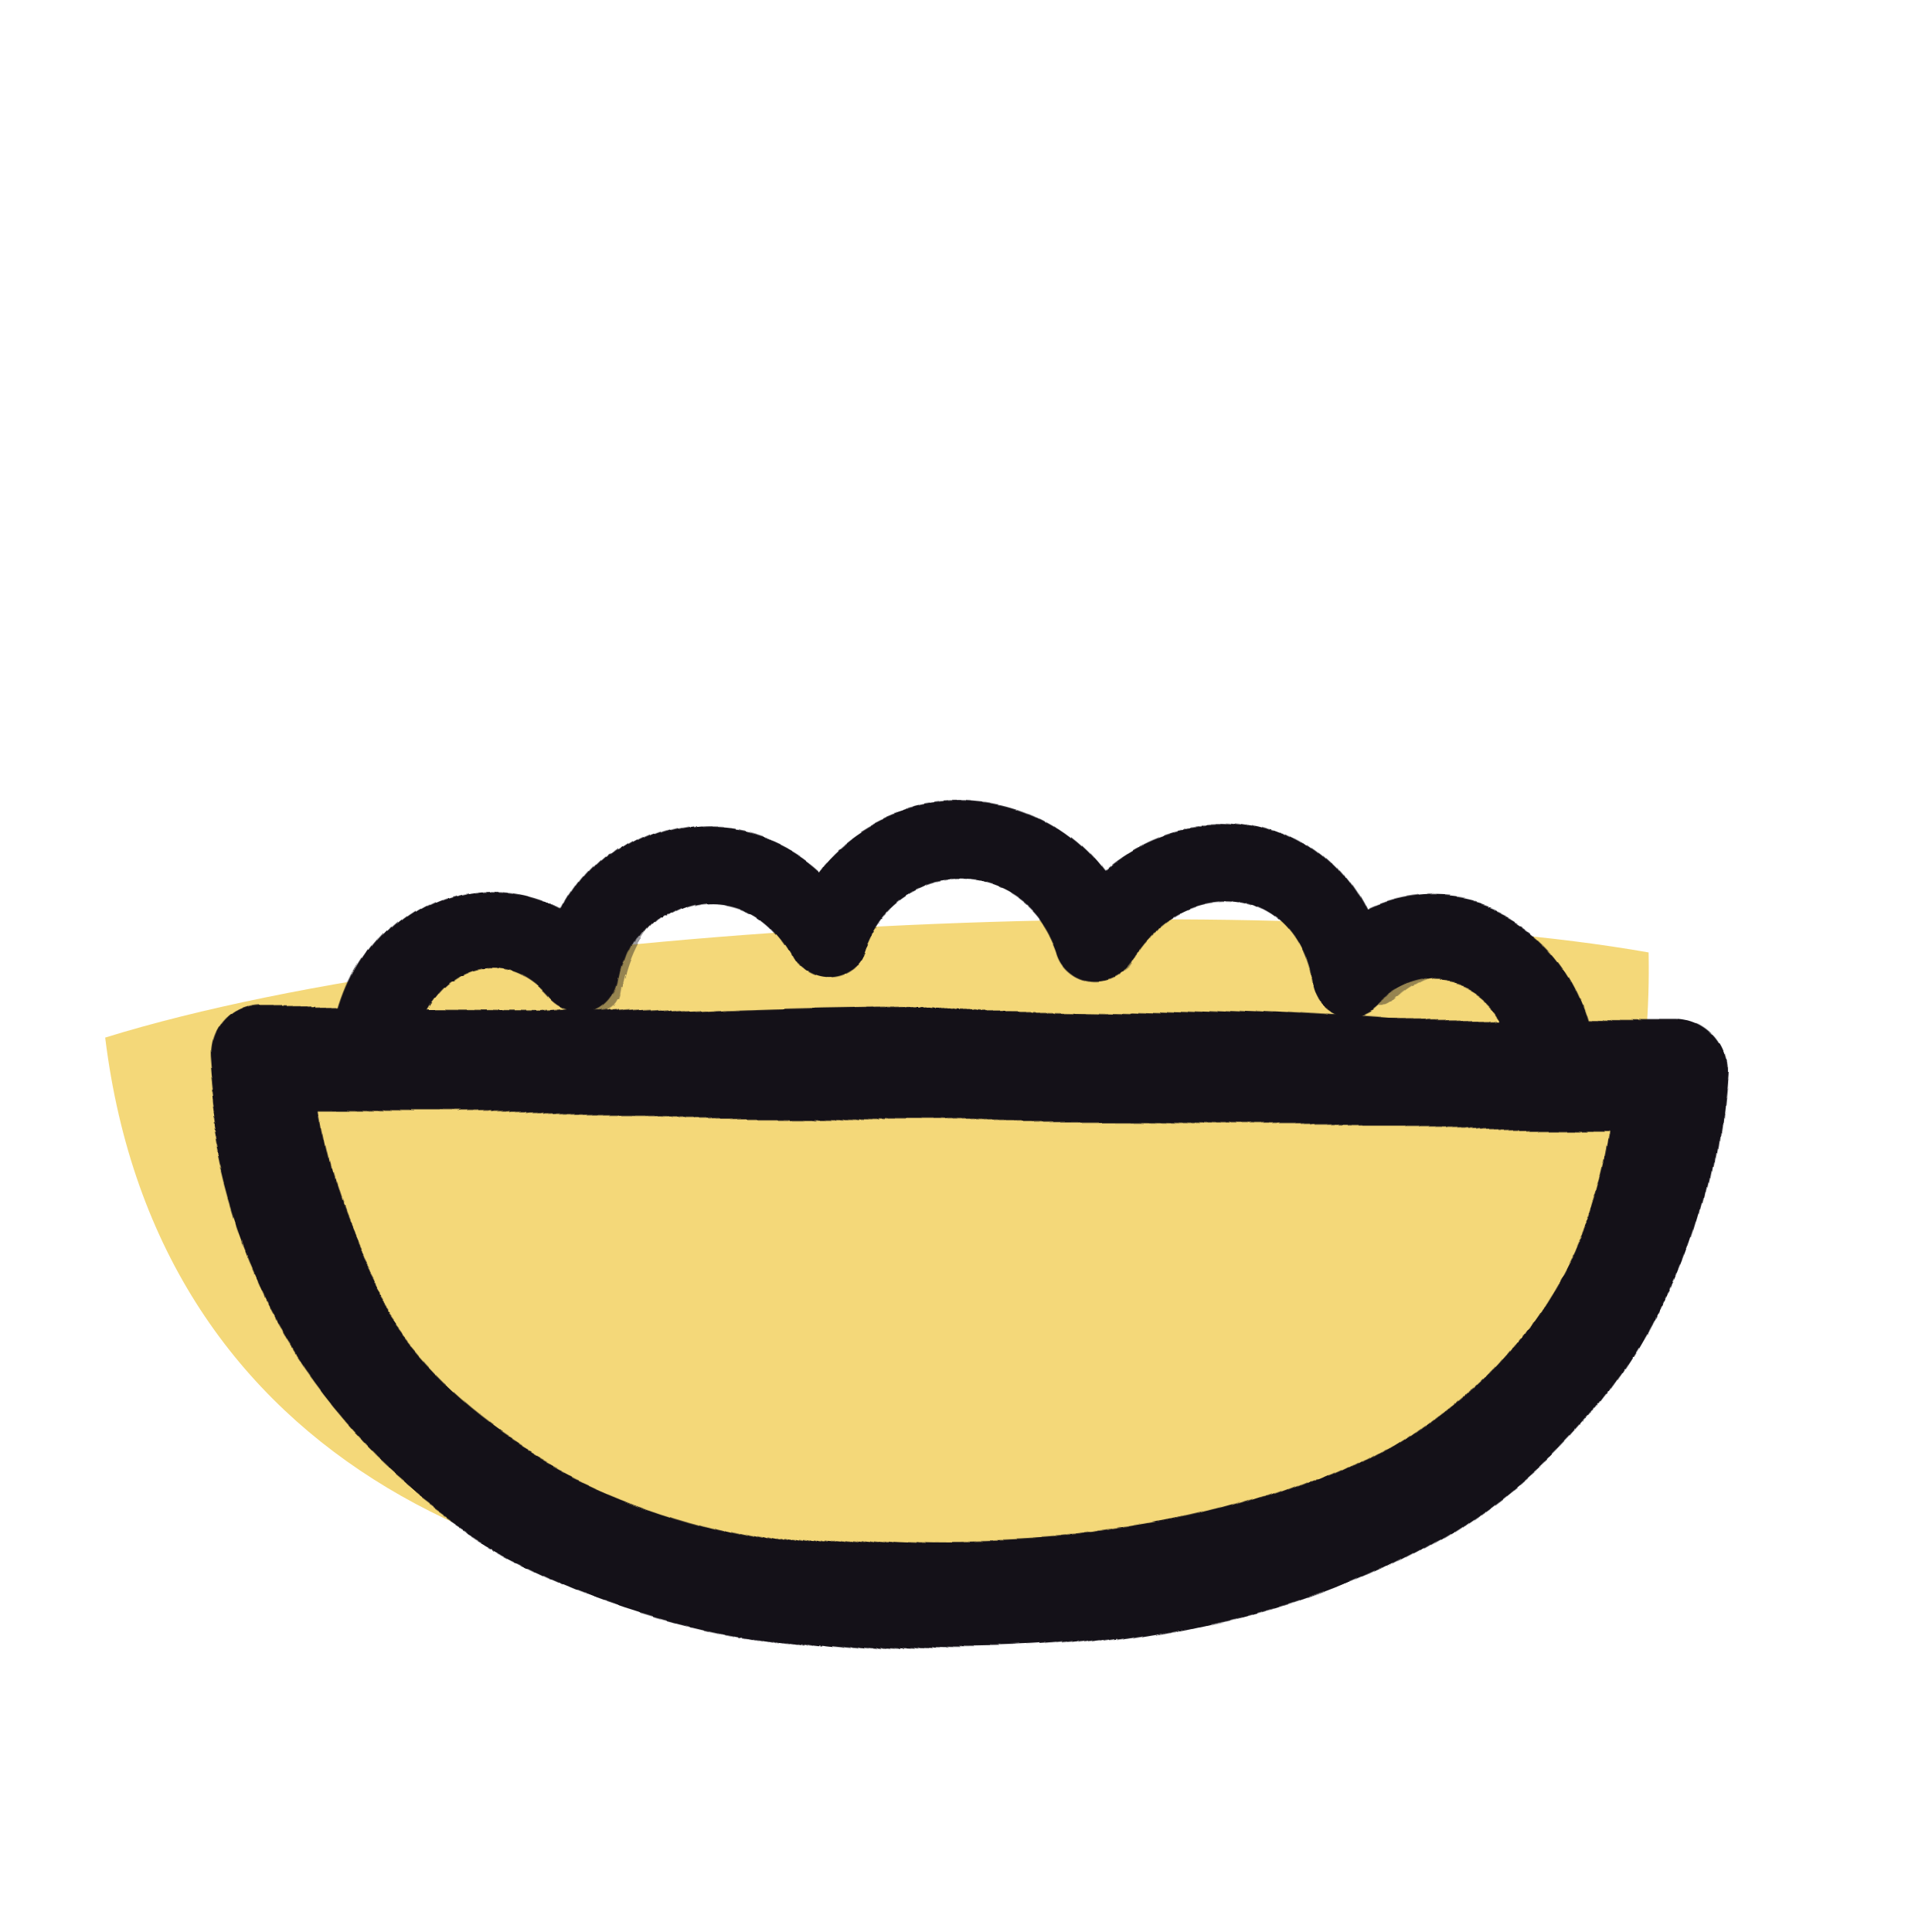
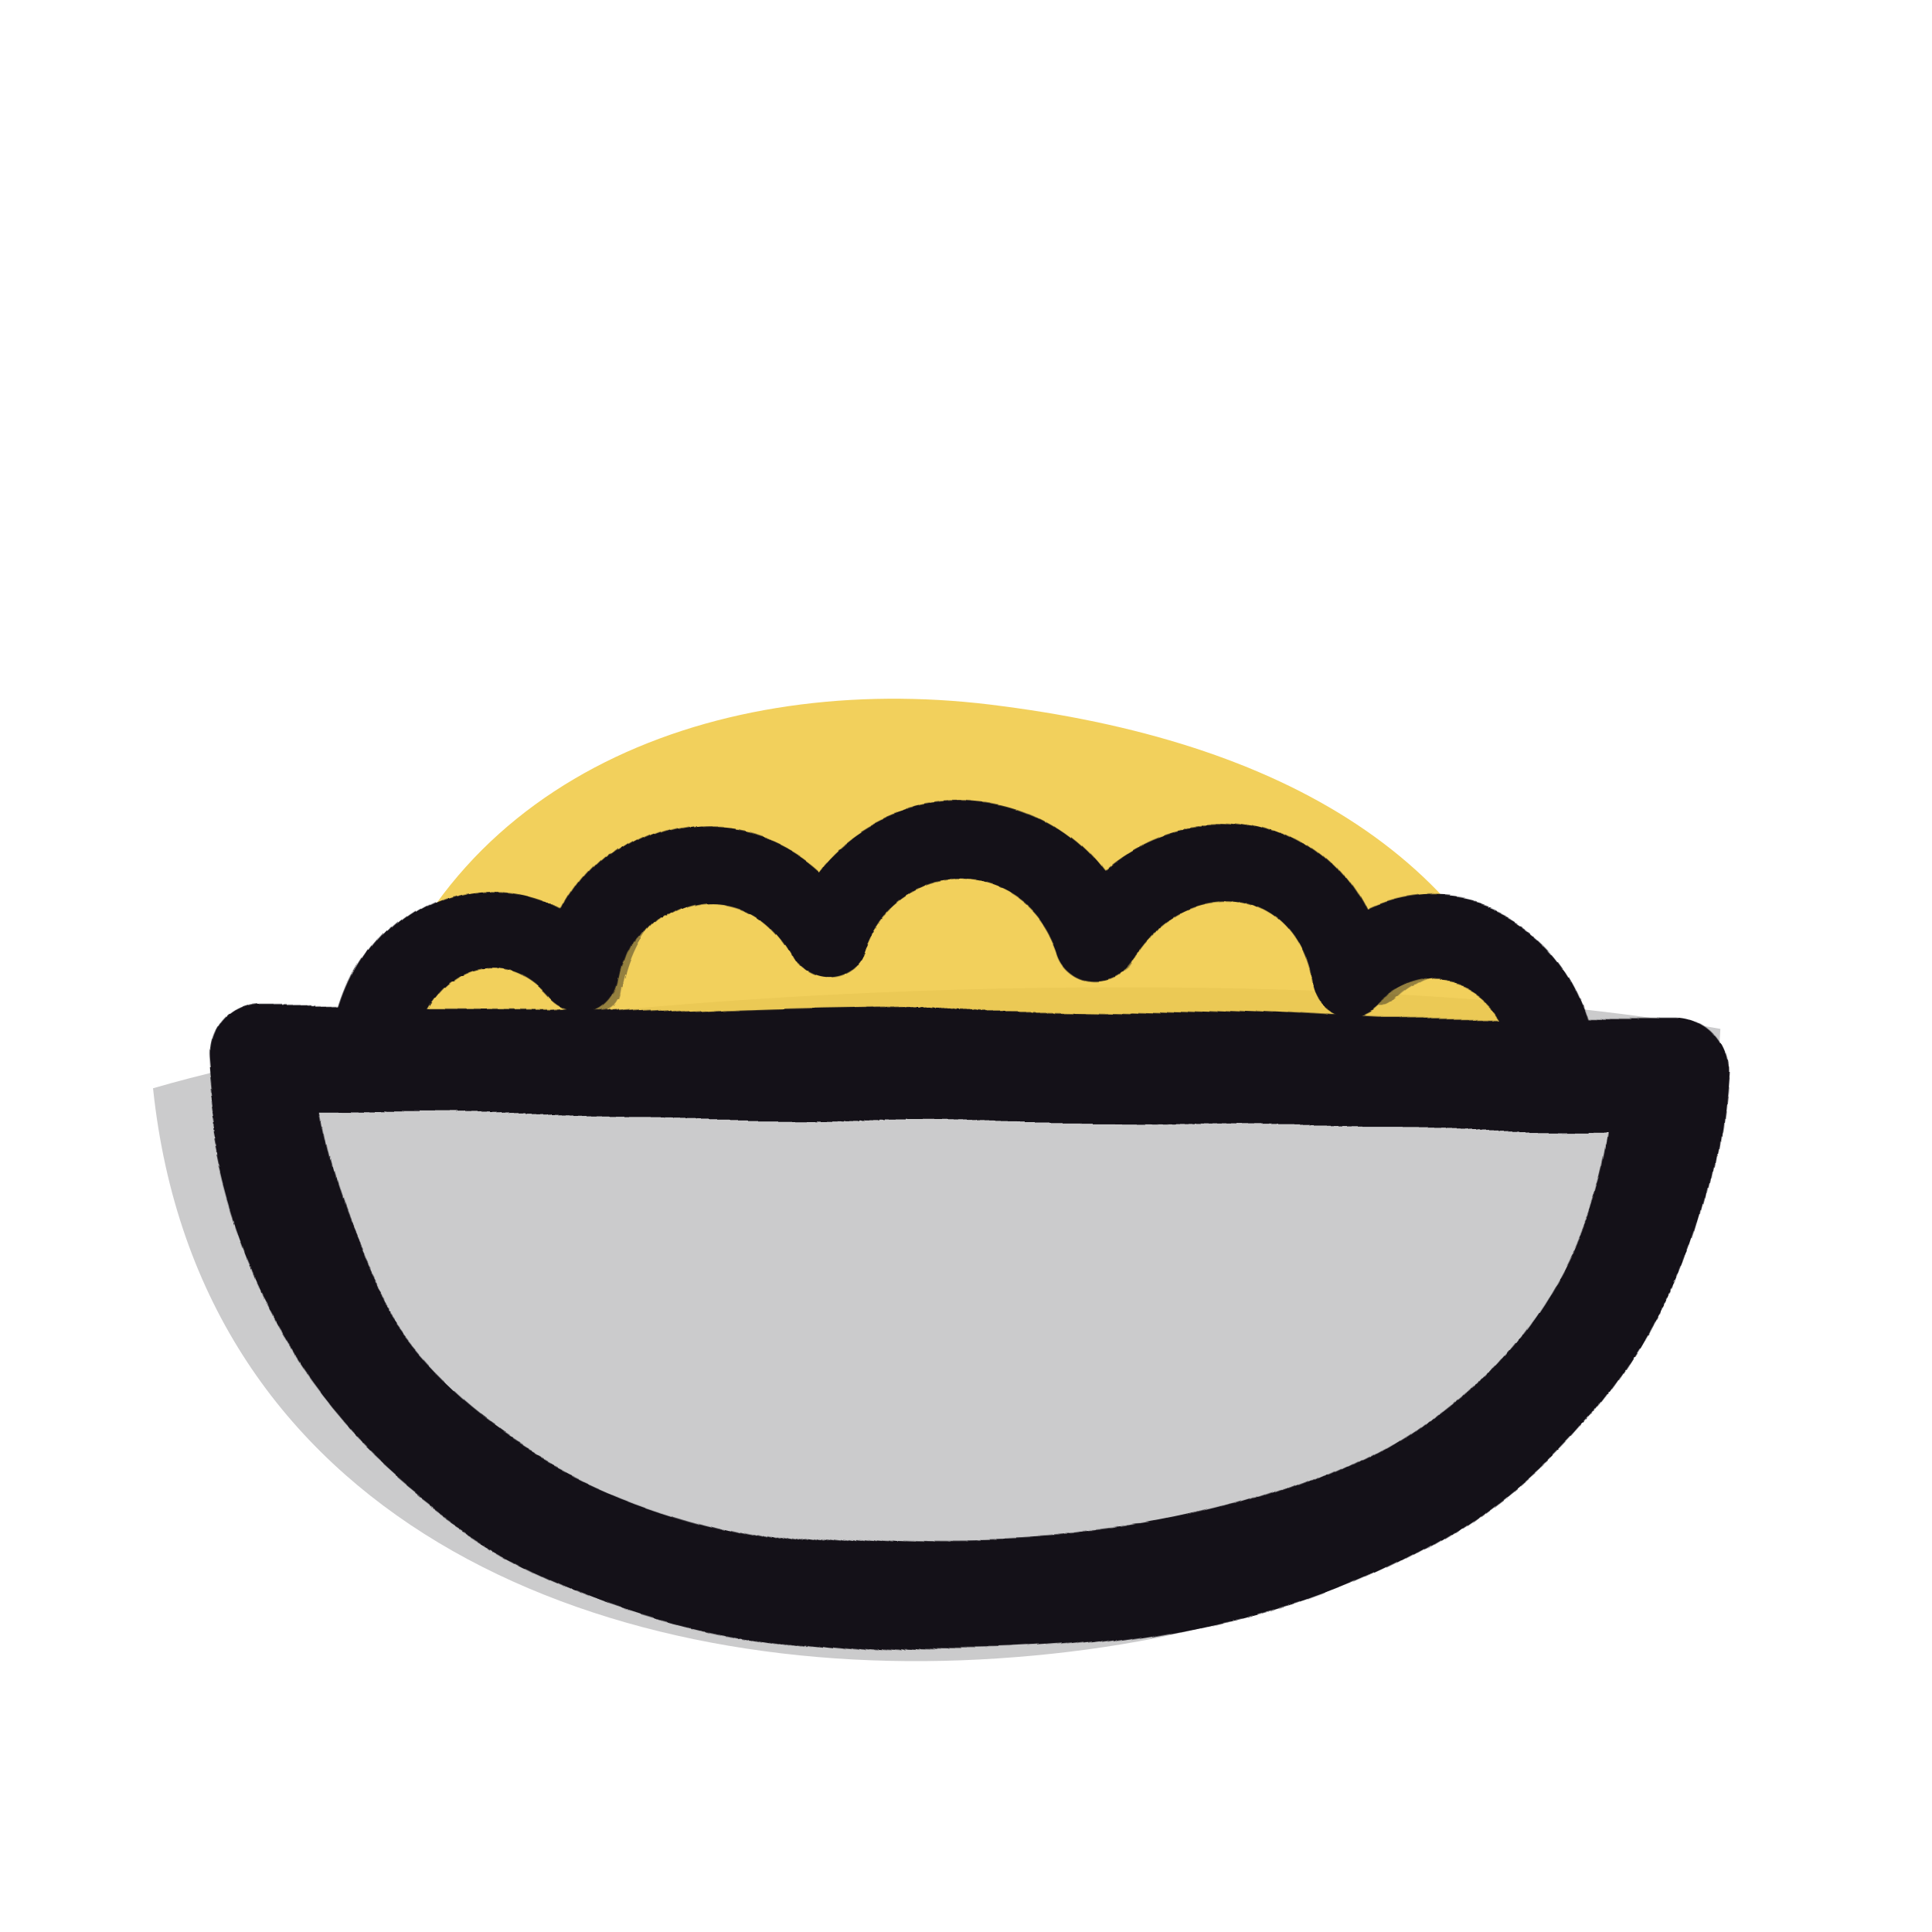
<svg xmlns="http://www.w3.org/2000/svg" viewBox="65 0 170 170" role="img" aria-label="A steel bowl heaped with food">
  <defs>
    <filter id="art-wob" x="-14%" y="-14%" width="128%" height="128%">
      <feTurbulence type="fractalNoise" baseFrequency="0.018" numOctaves="3" seed="23" result="n" />
      <feDisplacementMap in="SourceGraphic" in2="n" scale="4.6" xChannelSelector="R" yChannelSelector="G" />
    </filter>
    <filter id="art-wob-b" x="-14%" y="-14%" width="128%" height="128%">
      <feTurbulence type="fractalNoise" baseFrequency="0.03" numOctaves="2" seed="71" result="n" />
      <feDisplacementMap in="SourceGraphic" in2="n" scale="6.5" xChannelSelector="G" yChannelSelector="R" />
    </filter>
  </defs>
  <g class="art-fill" style="mix-blend-mode:multiply">
-     <path d="M74 86c34-8 104-6 136 2c-2 40-34 52-68 52s-66-16-68-54z" fill="#f0c840" opacity="0.7" transform="rotate(-4 150 85)" />
+     <path d="M78 92c34-8 104-6 138 2c-4 38-34 52-68 52s-68-16-70-54z" fill="#141118" opacity="0.22" transform="rotate(-3 150 85)" />
+     <path d="M98 94c6-24 30-34 54-32c26 2 44 12 50 32z" fill="#f0c840" opacity="0.85" transform="rotate(3 150 85)" />
  </g>
  <g class="art-pass" filter="url(#art-wob-b)" fill="none" stroke="#141118" stroke-linecap="round" stroke-linejoin="round" opacity="0.42">
    <g style="--i:0" transform="translate(1.1 0.8) ">
-       <path d="M88 94h124c-2 31-27.9 46.5-62 46.5s-60 -15.5-62 -46.5z" stroke-width="4.05" pathLength="1" />
+       <path d="M88 94h124c-2 31-27.9 46.5-62 46.5s-60 -15.5-62 -46.5z" stroke-width="4.14" pathLength="1" />
    </g>
    <g style="--i:1" transform="translate(1.1 0.8) ">
      <path d="M92 95c24.8-5 91.2-5 116 0" stroke-width="2.7" pathLength="1" />
    </g>
    <g style="--i:2" transform="translate(1.1 0.8) ">
      <path d="M98 92c2-10 12-13 18-6c2-12 16-15 22-4c4-12 20-12 24 0c6-10 20-8 22 4c6-6 16-4 18 6" stroke-width="3.15" pathLength="1" />
    </g>
  </g>
  <g class="art-line" filter="url(#art-wob)" fill="none" stroke="#141118" stroke-linecap="round" stroke-linejoin="round">
    <g style="--i:0">
-       <path d="M88 94h124c-2 31-27.9 46.5-62 46.5s-60 -15.5-62 -46.5z" stroke-width="9" pathLength="1" />
+       <path d="M88 94h124c-2 31-27.9 46.5-62 46.5s-60 -15.5-62 -46.5z" stroke-width="9.2" pathLength="1" />
    </g>
    <g style="--i:1">
      <path d="M92 95c24.8-5 91.2-5 116 0" stroke-width="6" pathLength="1" />
    </g>
    <g style="--i:2">
      <path d="M98 92c2-10 12-13 18-6c2-12 16-15 22-4c4-12 20-12 24 0c6-10 20-8 22 4c6-6 16-4 18 6" stroke-width="7" pathLength="1" />
    </g>
  </g>
</svg>
